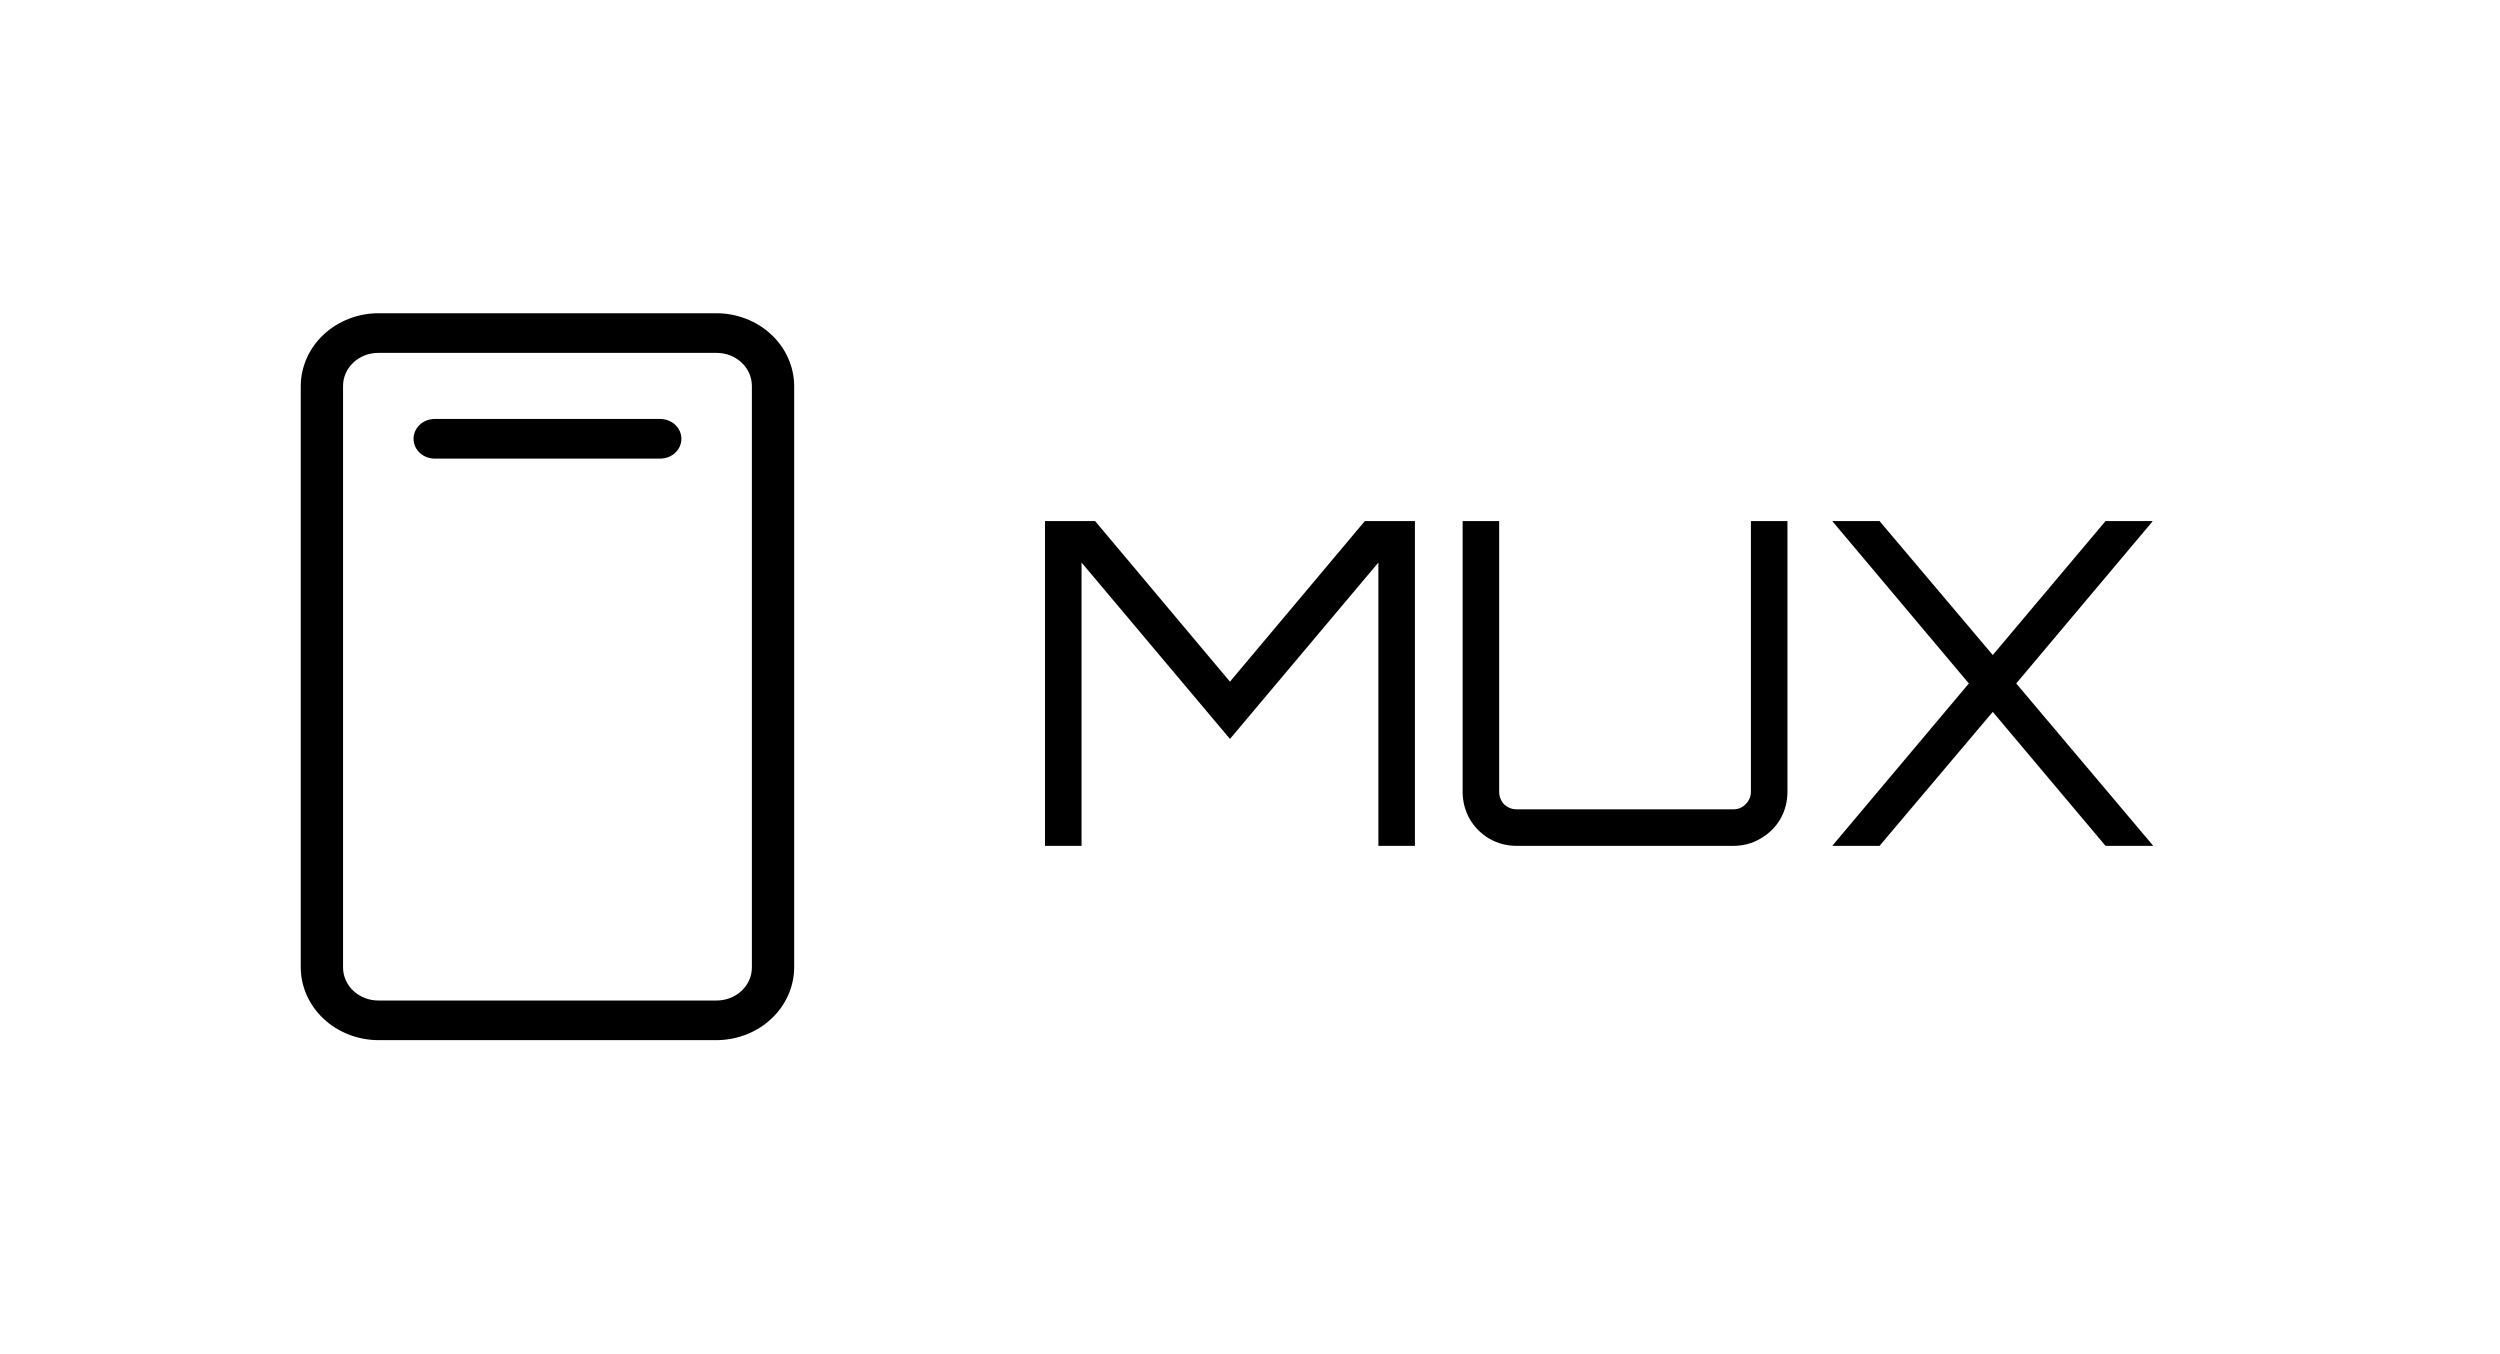
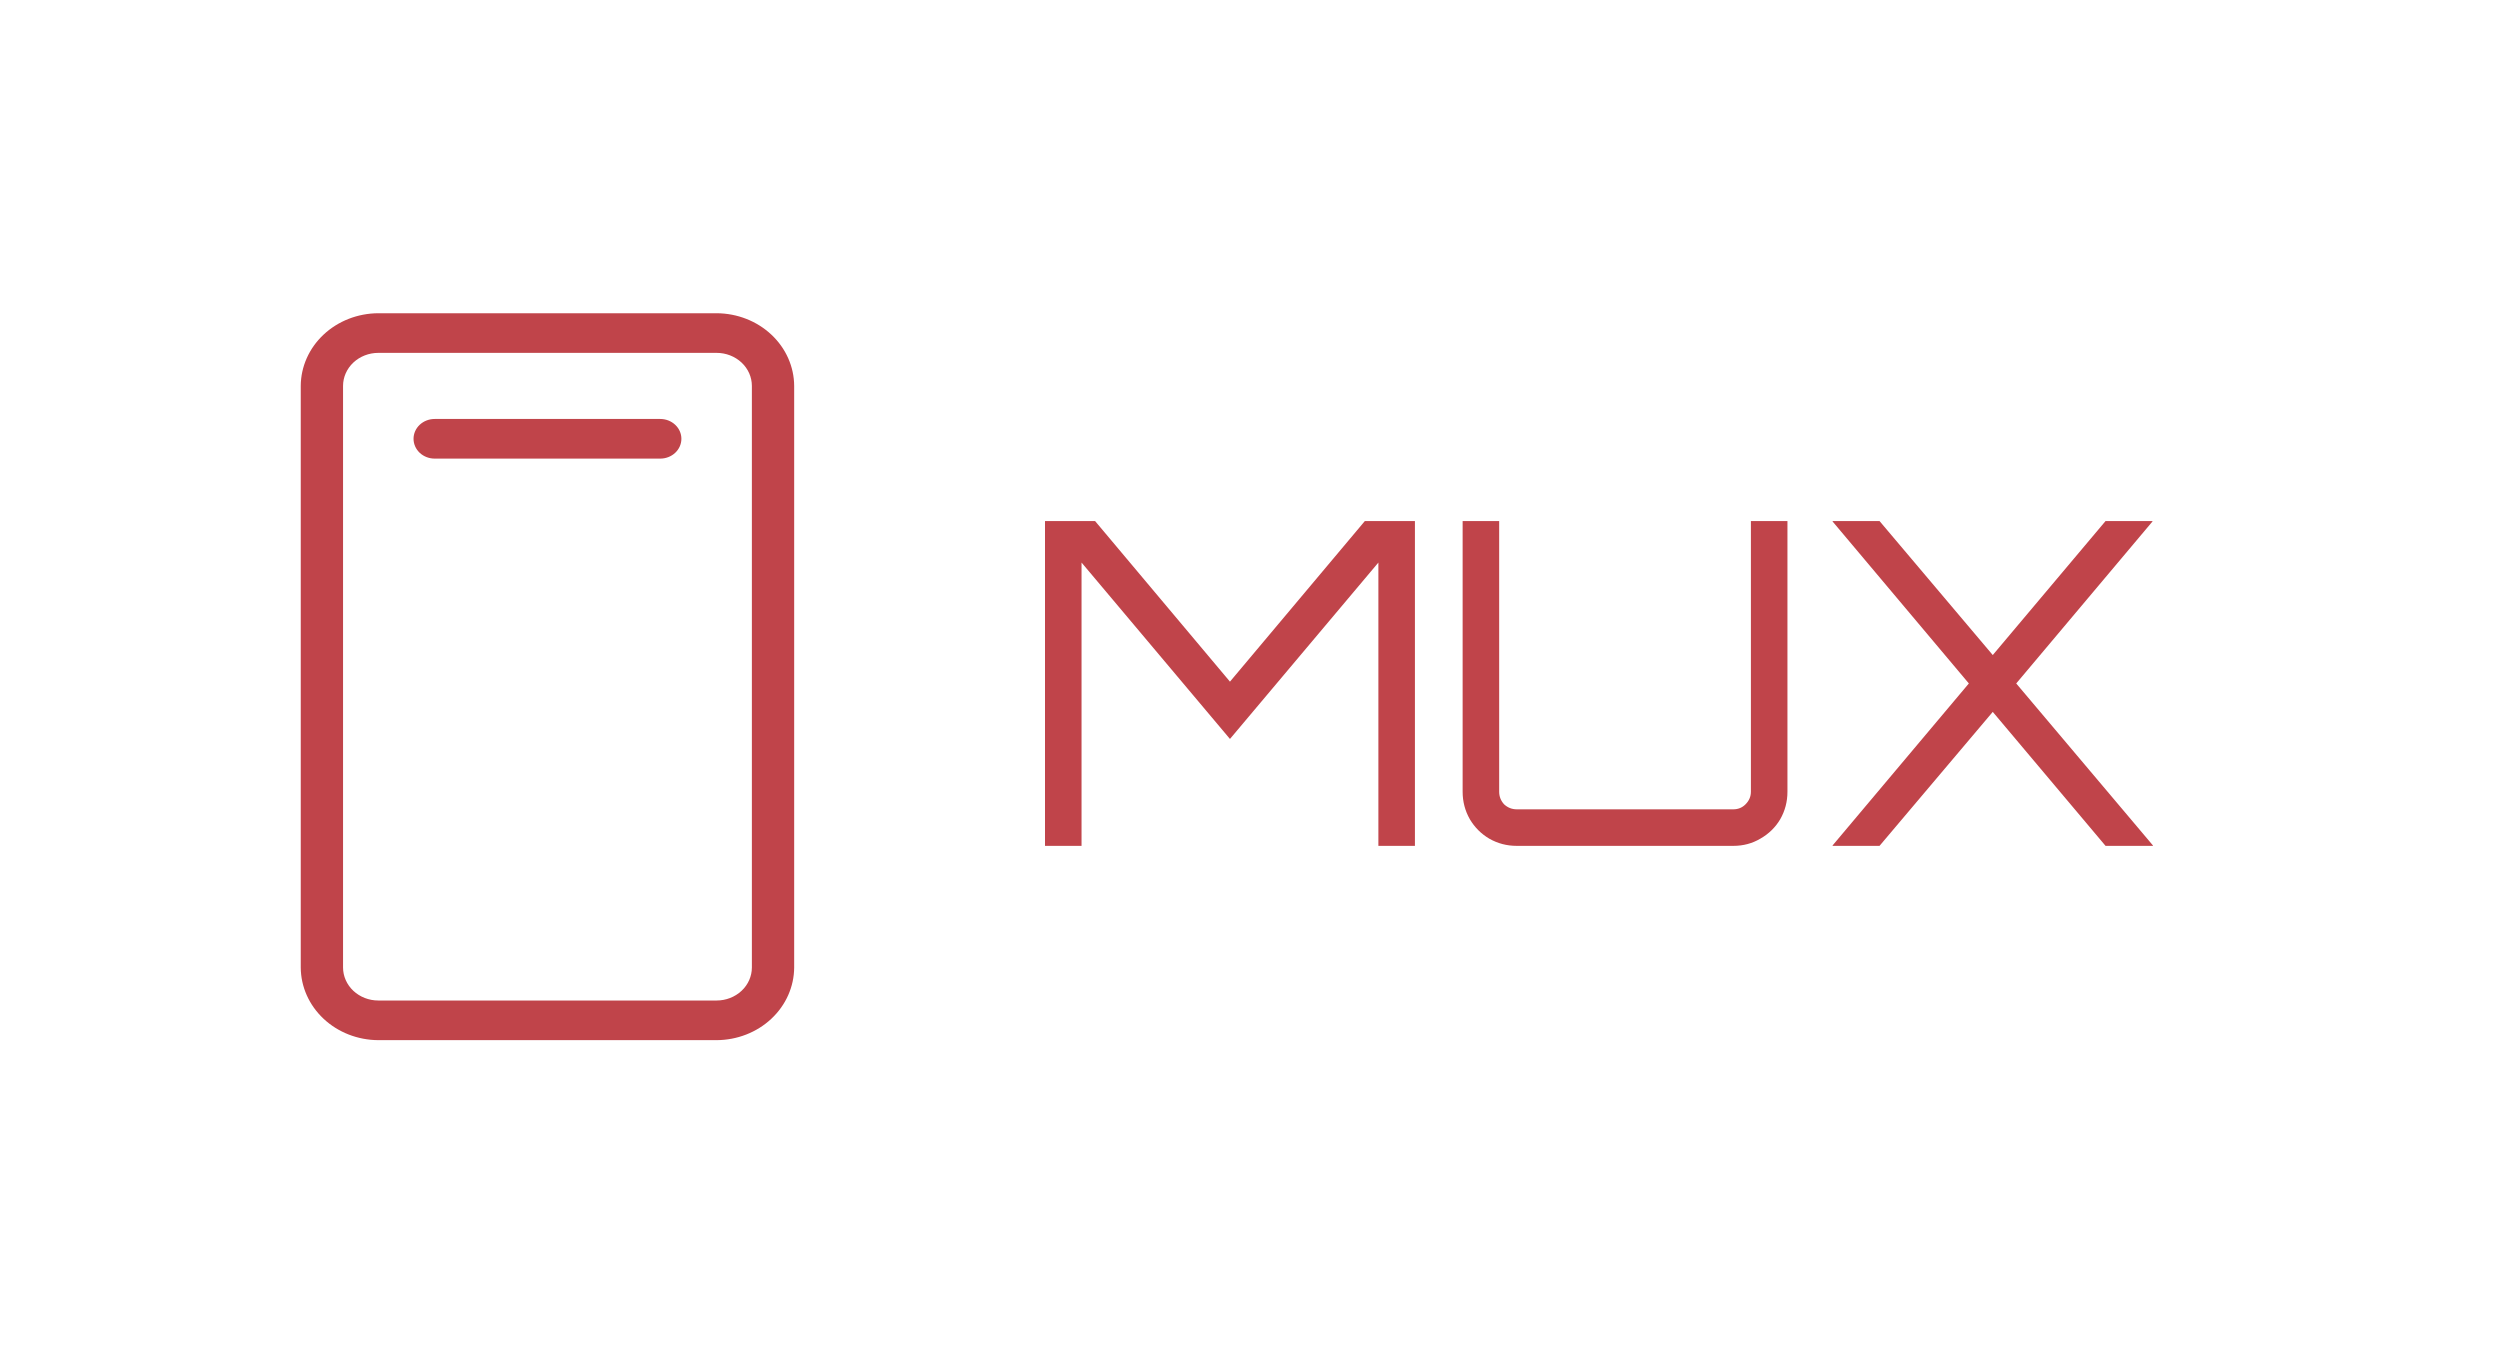
<svg xmlns="http://www.w3.org/2000/svg" width="133" height="72" viewBox="0 0 133 72" fill="none">
-   <path d="M38.125 16.664H20.125C19.032 16.669 17.986 17.078 17.214 17.802C16.441 18.526 16.005 19.507 16 20.531V51.469C16.005 52.493 16.441 53.474 17.214 54.198C17.986 54.922 19.032 55.331 20.125 55.336H38.125C39.218 55.331 40.264 54.922 41.036 54.198C41.809 53.474 42.245 52.493 42.25 51.469V20.531C42.245 19.507 41.809 18.526 41.036 17.802C40.264 17.078 39.218 16.669 38.125 16.664ZM40 51.469C40 51.935 39.803 52.382 39.451 52.712C39.099 53.041 38.622 53.227 38.125 53.227H20.125C19.628 53.227 19.151 53.041 18.799 52.712C18.448 52.382 18.25 51.935 18.25 51.469V20.531C18.25 20.065 18.448 19.618 18.799 19.288C19.151 18.959 19.628 18.773 20.125 18.773H38.125C38.622 18.773 39.099 18.959 39.451 19.288C39.803 19.618 40 20.065 40 20.531V51.469ZM36.25 23.344C36.25 23.623 36.132 23.892 35.92 24.09C35.709 24.287 35.423 24.398 35.125 24.398H23.125C22.827 24.398 22.541 24.287 22.329 24.09C22.119 23.892 22 23.623 22 23.344C22 23.064 22.119 22.796 22.329 22.598C22.541 22.4 22.827 22.289 23.125 22.289H35.125C35.423 22.289 35.709 22.4 35.92 22.598C36.132 22.796 36.25 23.064 36.25 23.344V23.344Z" fill="black" />
-   <path d="M55.594 45V27.72H58.258L65.434 36.264L72.61 27.72H75.274V45H73.33V29.928L65.434 39.312L57.538 29.928V45H55.594ZM80.692 45C80.164 45 79.676 44.872 79.228 44.616C78.796 44.36 78.452 44.016 78.196 43.584C77.94 43.136 77.812 42.648 77.812 42.12V27.72H79.756V42.12C79.756 42.376 79.844 42.6 80.02 42.792C80.212 42.968 80.436 43.056 80.692 43.056H92.212C92.468 43.056 92.684 42.968 92.86 42.792C93.052 42.6 93.148 42.376 93.148 42.12V27.72H95.092V42.12C95.092 42.648 94.964 43.136 94.708 43.584C94.452 44.016 94.1 44.36 93.652 44.616C93.22 44.872 92.74 45 92.212 45H80.692ZM97.495 45V44.976L104.743 36.36L97.495 27.744V27.72H99.991L106.015 34.848L112.015 27.72H114.511V27.744L107.263 36.36L114.535 44.976V45H112.015L106.015 37.872L99.991 45H97.495Z" fill="black" />
+   <path d="M38.125 16.664H20.125C19.032 16.669 17.986 17.078 17.214 17.802C16.441 18.526 16.005 19.507 16 20.531V51.469C16.005 52.493 16.441 53.474 17.214 54.198C17.986 54.922 19.032 55.331 20.125 55.336H38.125C39.218 55.331 40.264 54.922 41.036 54.198C41.809 53.474 42.245 52.493 42.25 51.469V20.531C42.245 19.507 41.809 18.526 41.036 17.802C40.264 17.078 39.218 16.669 38.125 16.664ZM40 51.469C40 51.935 39.803 52.382 39.451 52.712C39.099 53.041 38.622 53.227 38.125 53.227H20.125C19.628 53.227 19.151 53.041 18.799 52.712C18.448 52.382 18.25 51.935 18.25 51.469V20.531C18.25 20.065 18.448 19.618 18.799 19.288C19.151 18.959 19.628 18.773 20.125 18.773H38.125C38.622 18.773 39.099 18.959 39.451 19.288C39.803 19.618 40 20.065 40 20.531V51.469ZM36.25 23.344C36.25 23.623 36.132 23.892 35.92 24.09C35.709 24.287 35.423 24.398 35.125 24.398H23.125C22.827 24.398 22.541 24.287 22.329 24.09C22.119 23.892 22 23.623 22 23.344C22 23.064 22.119 22.796 22.329 22.598C22.541 22.4 22.827 22.289 23.125 22.289H35.125C35.423 22.289 35.709 22.4 35.92 22.598C36.132 22.796 36.25 23.064 36.25 23.344V23.344Z" fill="#C0444A" />
+   <path d="M55.594 45V27.72H58.258L65.434 36.264L72.61 27.72H75.274V45H73.33V29.928L65.434 39.312L57.538 29.928V45H55.594ZM80.692 45C80.164 45 79.676 44.872 79.228 44.616C78.796 44.36 78.452 44.016 78.196 43.584C77.94 43.136 77.812 42.648 77.812 42.12V27.72H79.756V42.12C79.756 42.376 79.844 42.6 80.02 42.792C80.212 42.968 80.436 43.056 80.692 43.056H92.212C92.468 43.056 92.684 42.968 92.86 42.792C93.052 42.6 93.148 42.376 93.148 42.12V27.72H95.092V42.12C95.092 42.648 94.964 43.136 94.708 43.584C94.452 44.016 94.1 44.36 93.652 44.616C93.22 44.872 92.74 45 92.212 45H80.692ZM97.495 45V44.976L104.743 36.36L97.495 27.744V27.72H99.991L106.015 34.848L112.015 27.72H114.511V27.744L107.263 36.36L114.535 44.976V45H112.015L106.015 37.872L99.991 45H97.495Z" fill="#C0444A" />
</svg>
